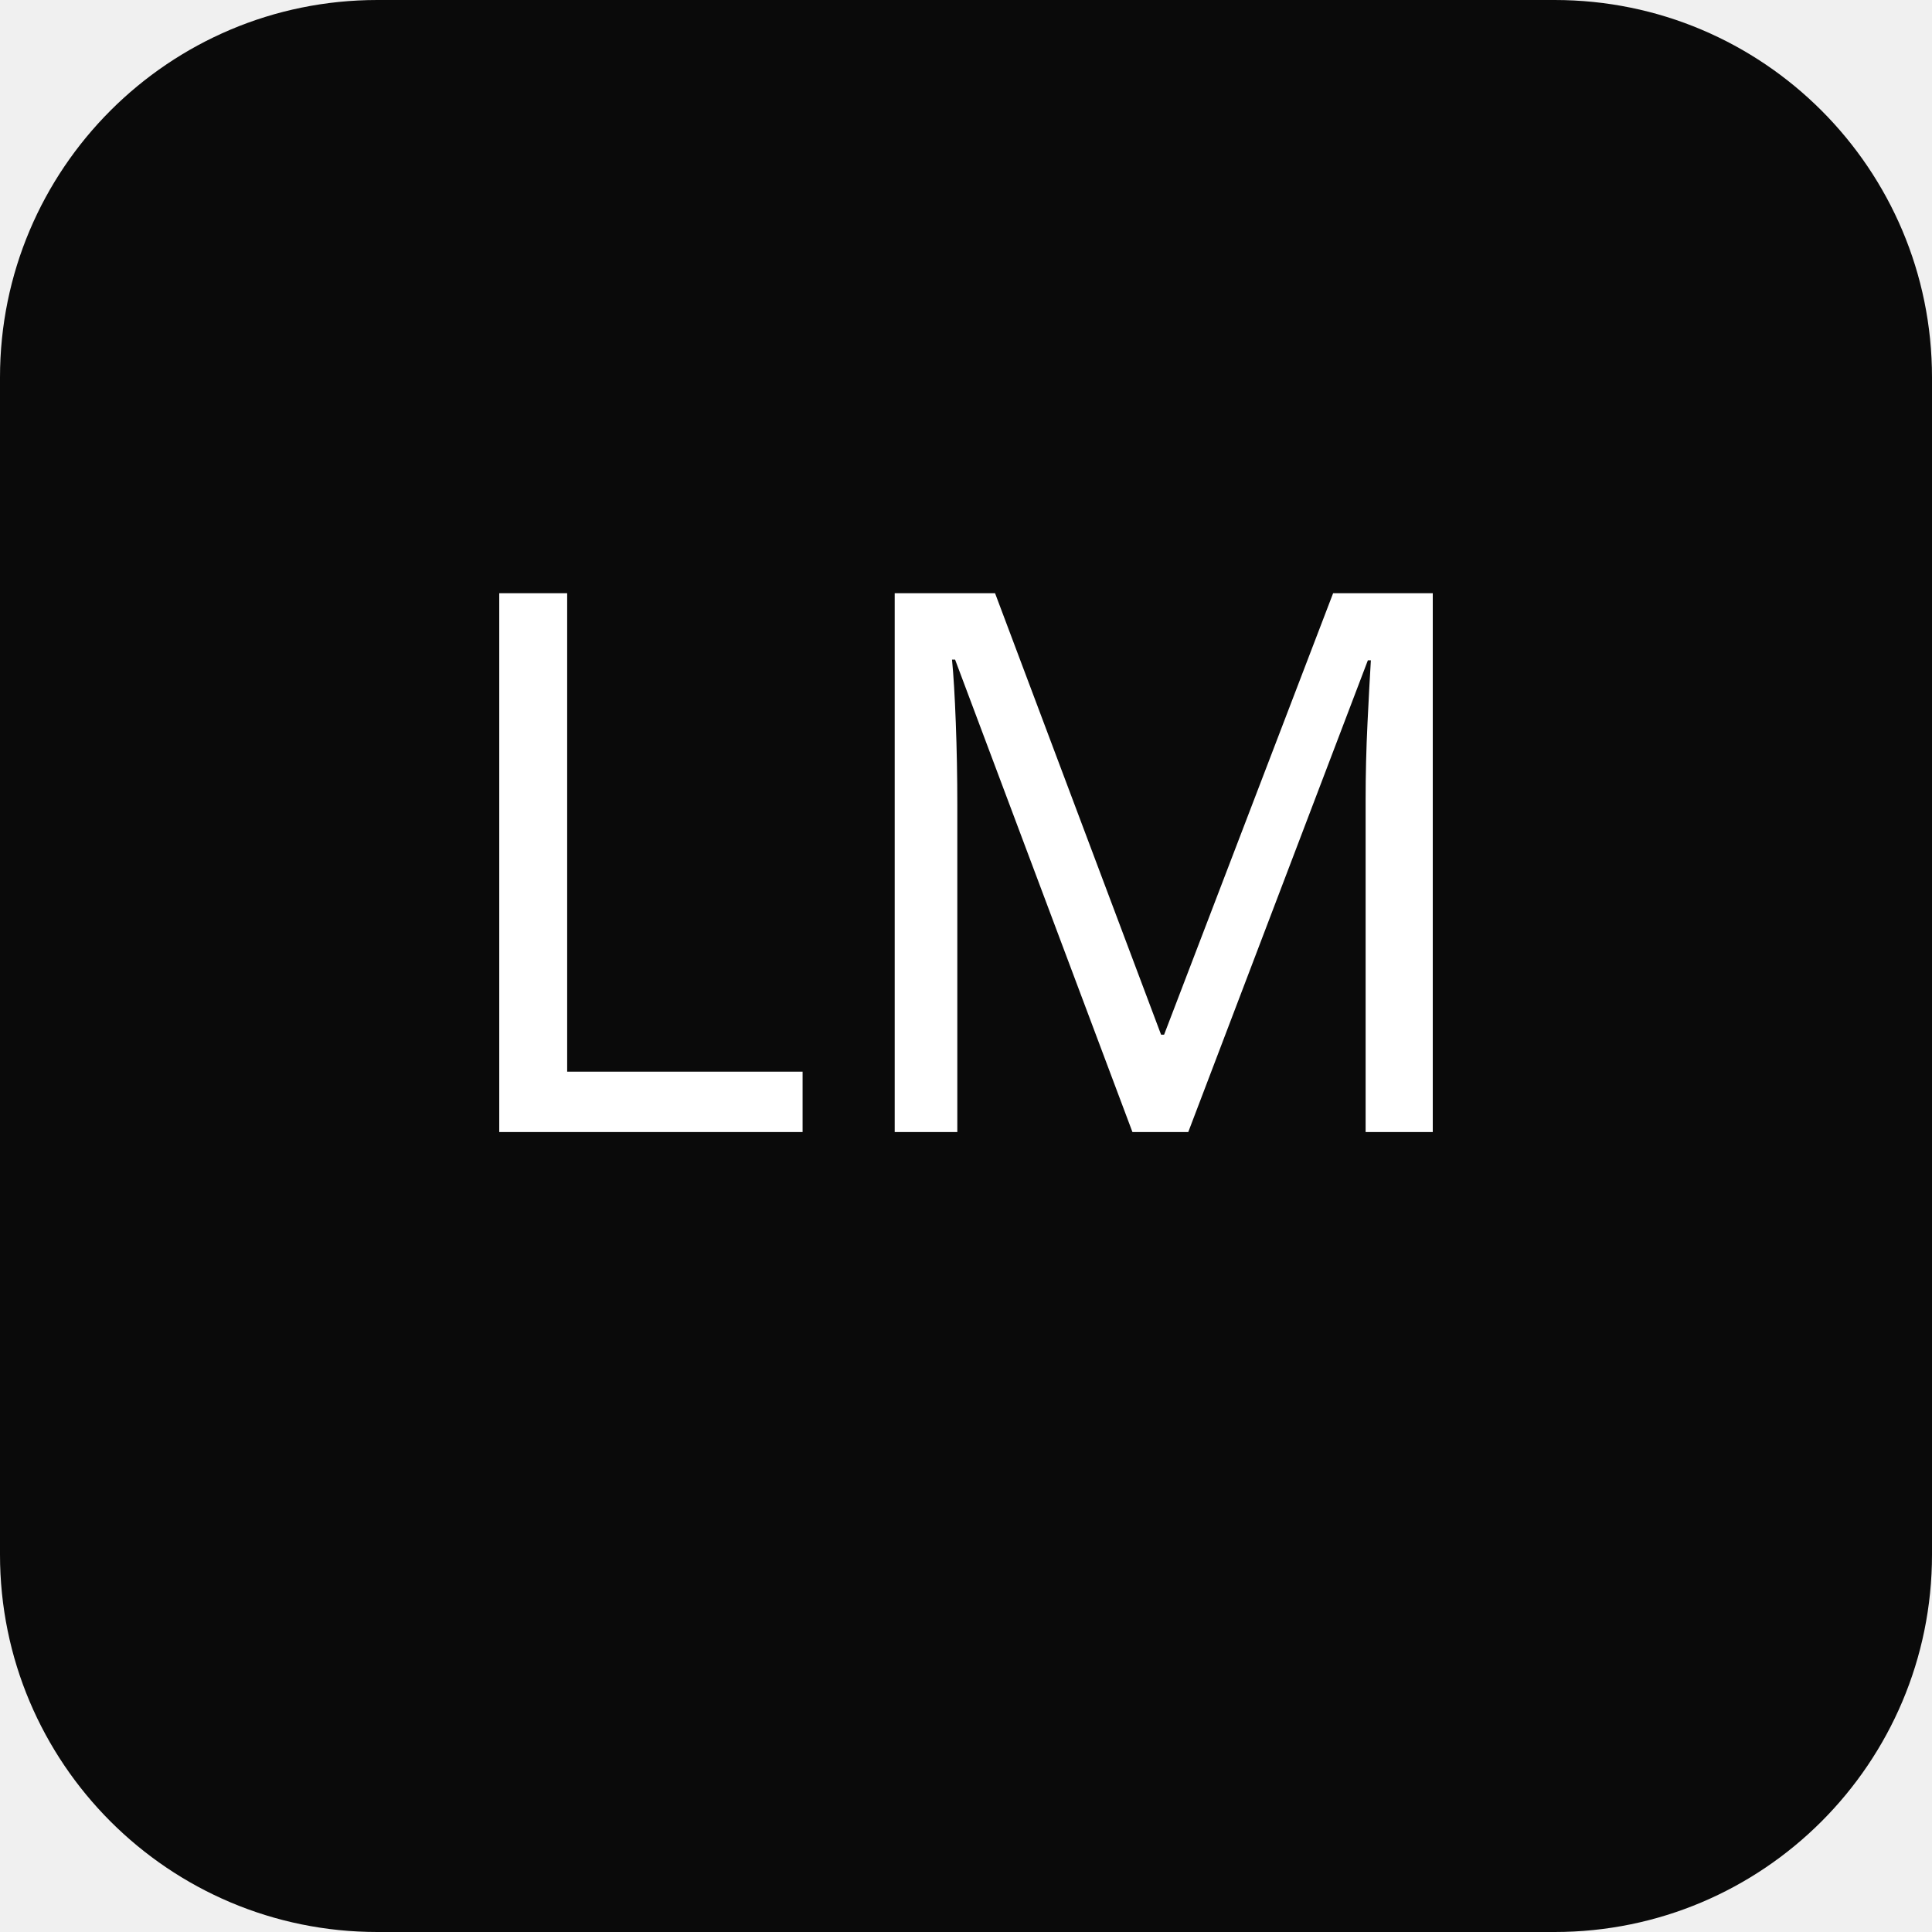
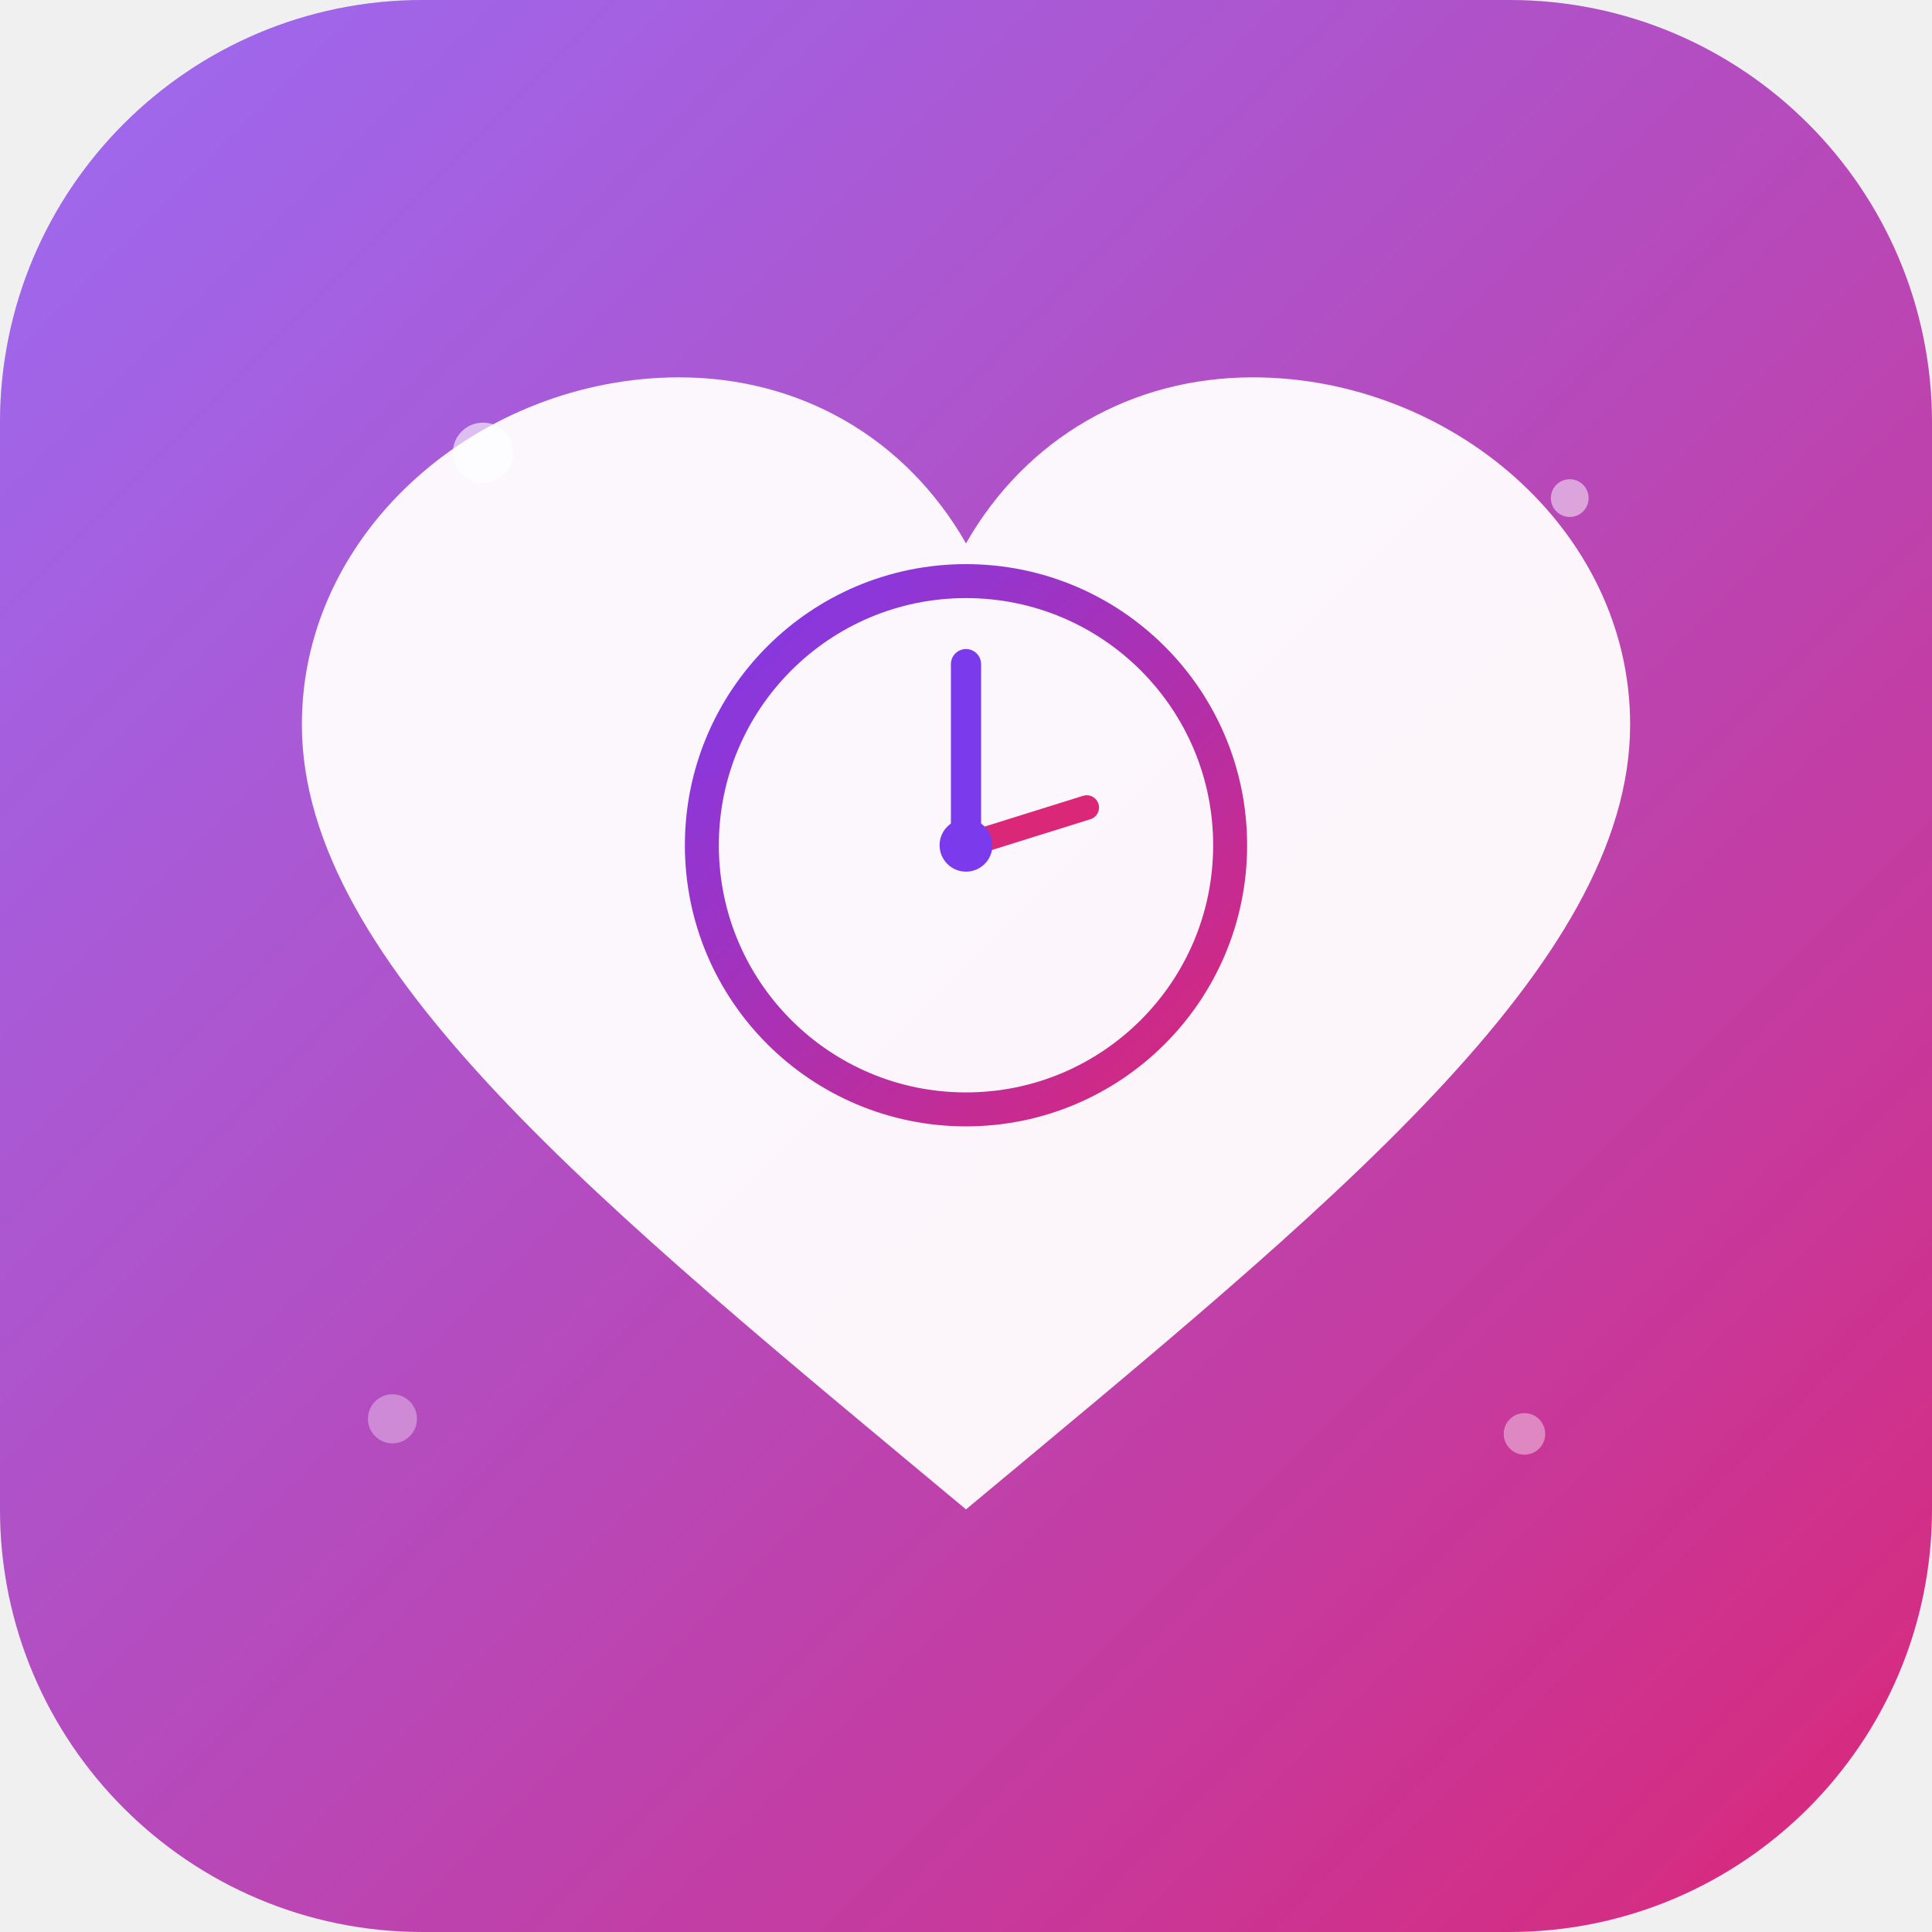
<svg xmlns="http://www.w3.org/2000/svg" width="512" height="512" viewBox="0 0 512 512">
-   <rect width="512" height="512" rx="100" fill="#0a0a0a" />
-   <text x="256" y="300" font-family="sans-serif" font-size="200" fill="white" text-anchor="middle">LM</text>
+   <defs>
+     <linearGradient id="bg" x1="0%" y1="0%" x2="100%" y2="100%">
+       <stop offset="0%" stop-color="#7c3aed" />
+       <stop offset="100%" stop-color="#db2777" />
+     </linearGradient>
+     <linearGradient id="shine" x1="0%" y1="0%" x2="100%" y2="100%">
+       <stop offset="0%" stop-color="rgba(255,255,255,0.25)" />
+       <stop offset="100%" stop-color="rgba(255,255,255,0)" />
+     </linearGradient>
+   </defs>
+   <rect width="512" height="512" rx="112" fill="url(#bg)" />
+   <rect width="512" height="512" rx="112" fill="url(#shine)" />
+   <path d="M256 400 C160 320 80 256 80 192 C80 140 128 100 180 100 C212 100 240 116 256 144 C272 116 300 100 332 100 C384 100 432 140 432 192 C432 256 352 320 256 400Z" fill="rgba(255,255,255,0.95)" />
+   <circle cx="256" cy="224" r="70" fill="none" stroke="url(#bg)" stroke-width="9" />
+   <line x1="256" y1="224" x2="256" y2="176" stroke="#7c3aed" stroke-width="8" stroke-linecap="round" />
+   <line x1="256" y1="224" x2="288" y2="214" stroke="#db2777" stroke-width="6.5" stroke-linecap="round" />
+   <circle cx="256" cy="224" r="7" fill="#7c3aed" />
+   <circle cx="128" cy="120" r="8" fill="rgba(255,255,255,0.6)" />
+   <circle cx="404" cy="380" r="5.5" fill="rgba(255,255,255,0.4)" />
+   <circle cx="104" cy="376" r="6.5" fill="rgba(255,255,255,0.35)" />
+   <circle cx="416" cy="132" r="5" fill="rgba(255,255,255,0.5)" />
</svg>
